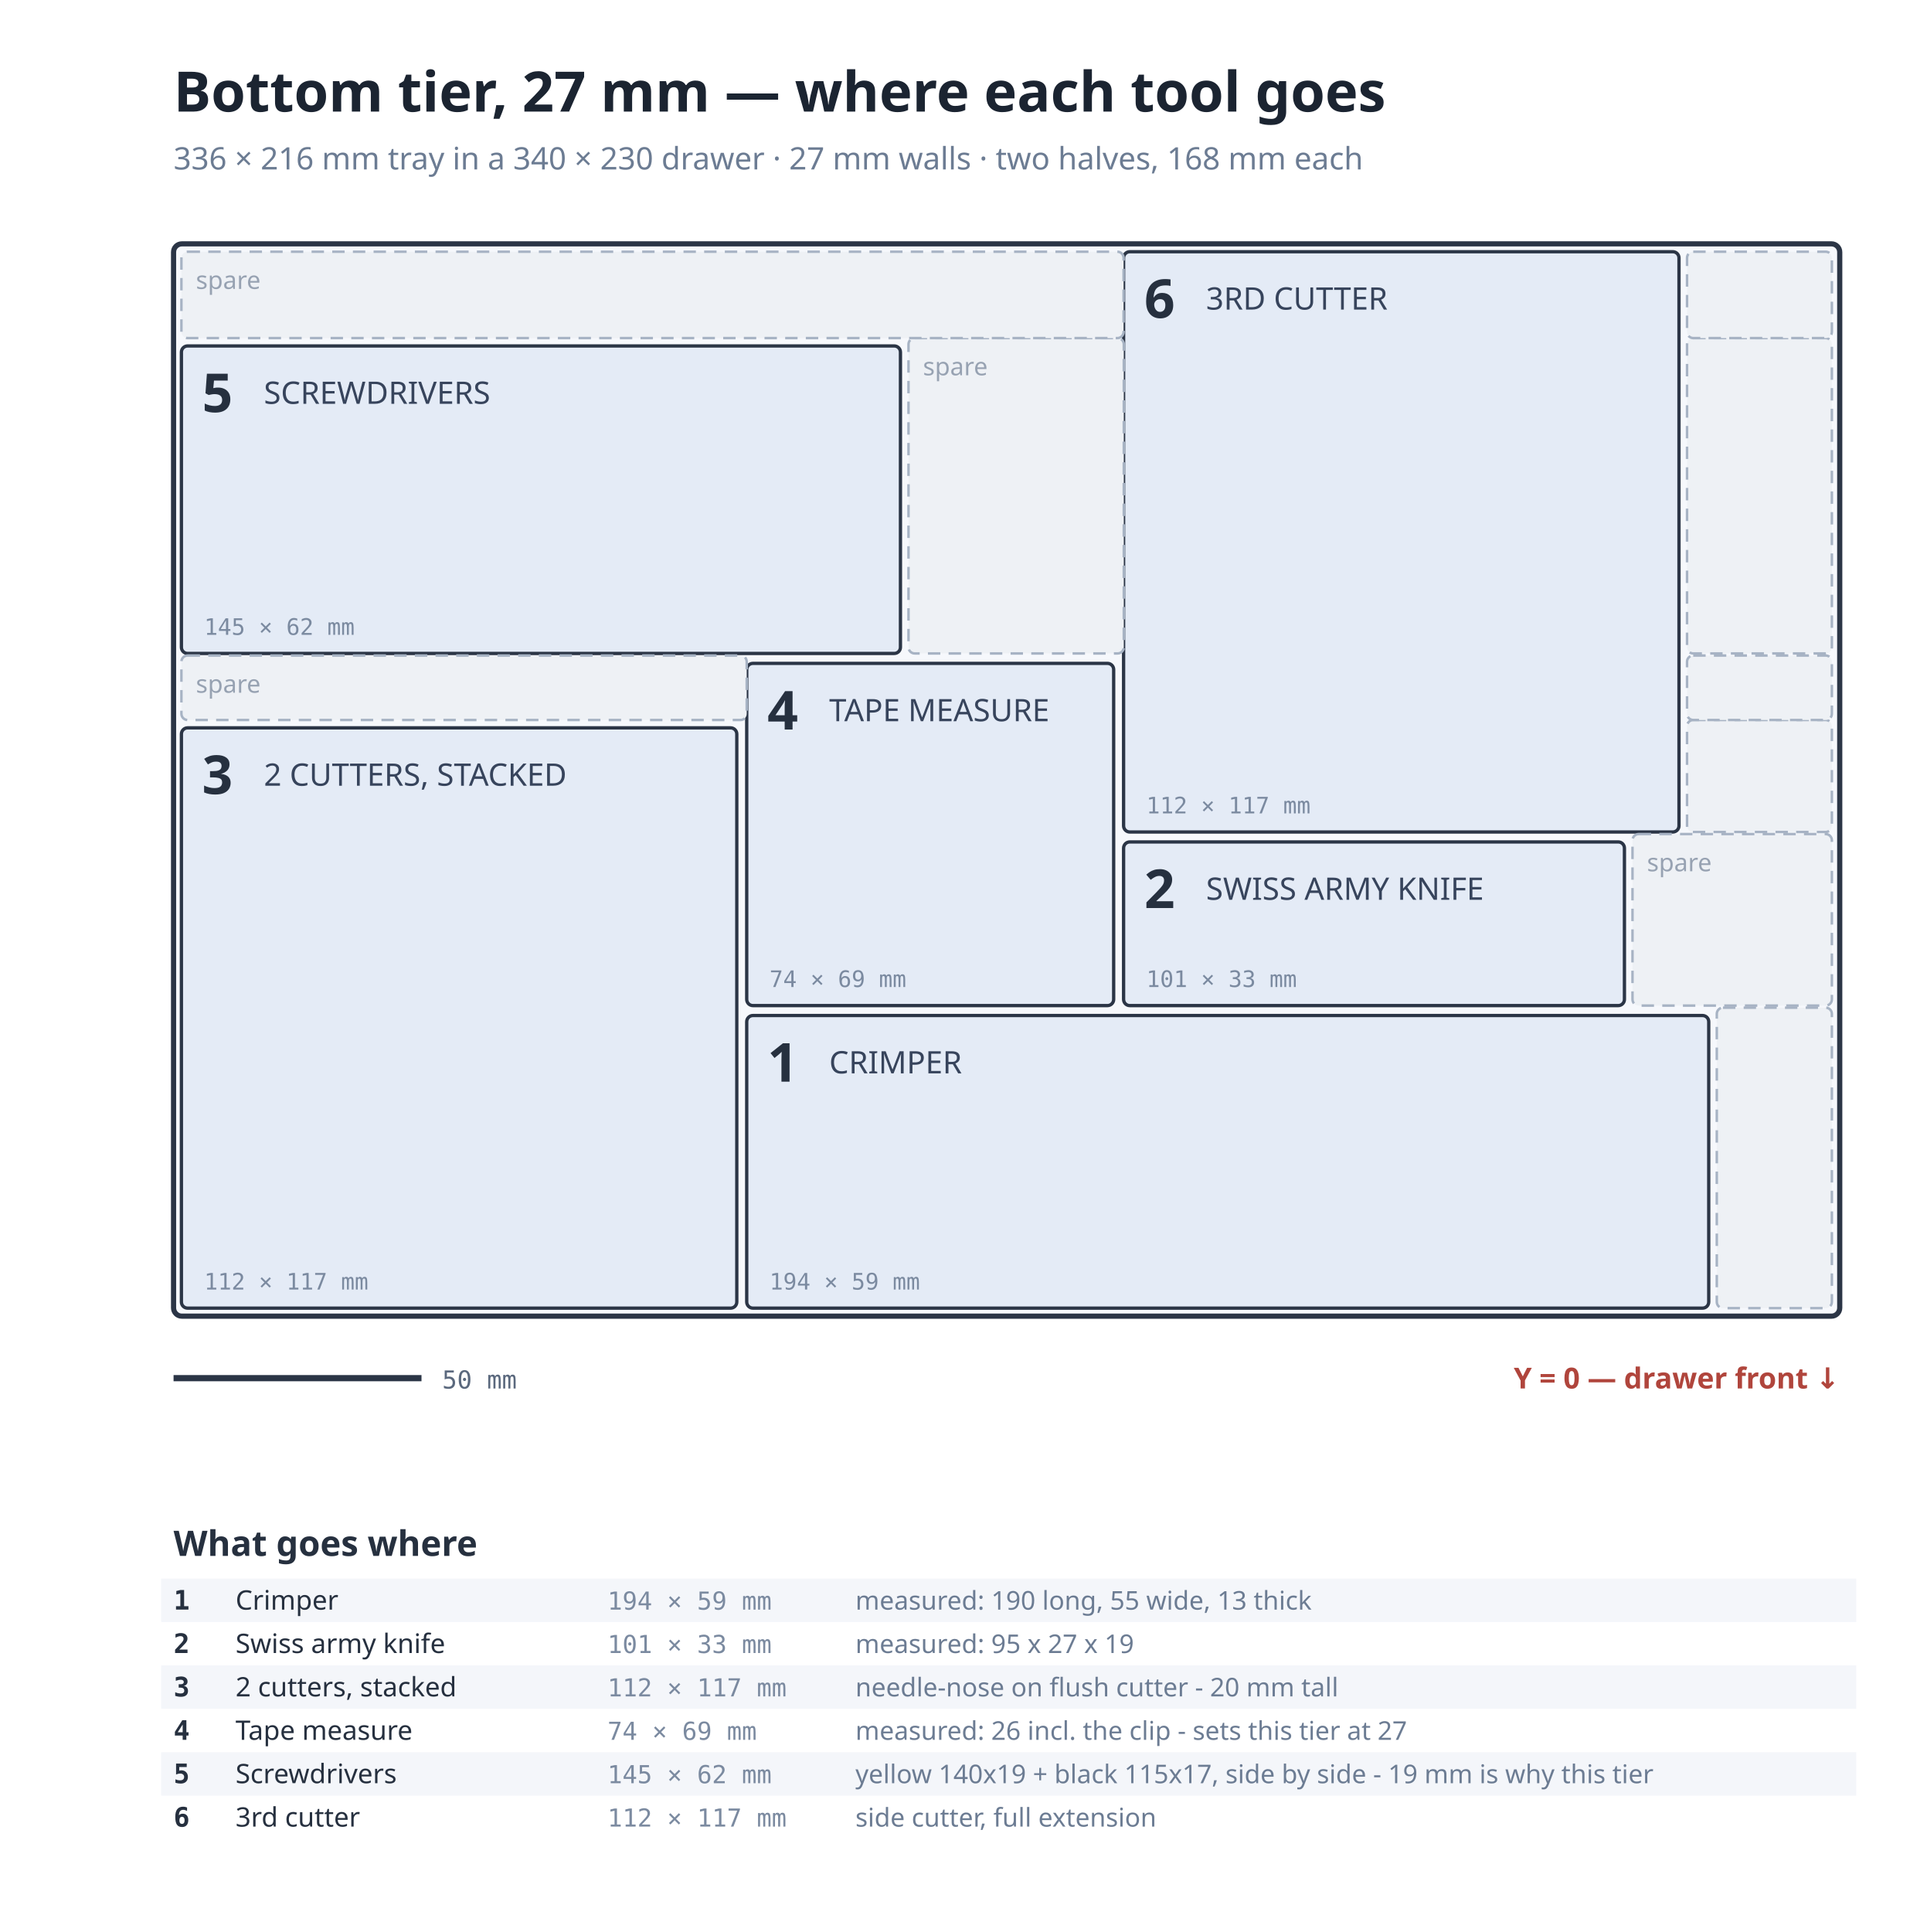
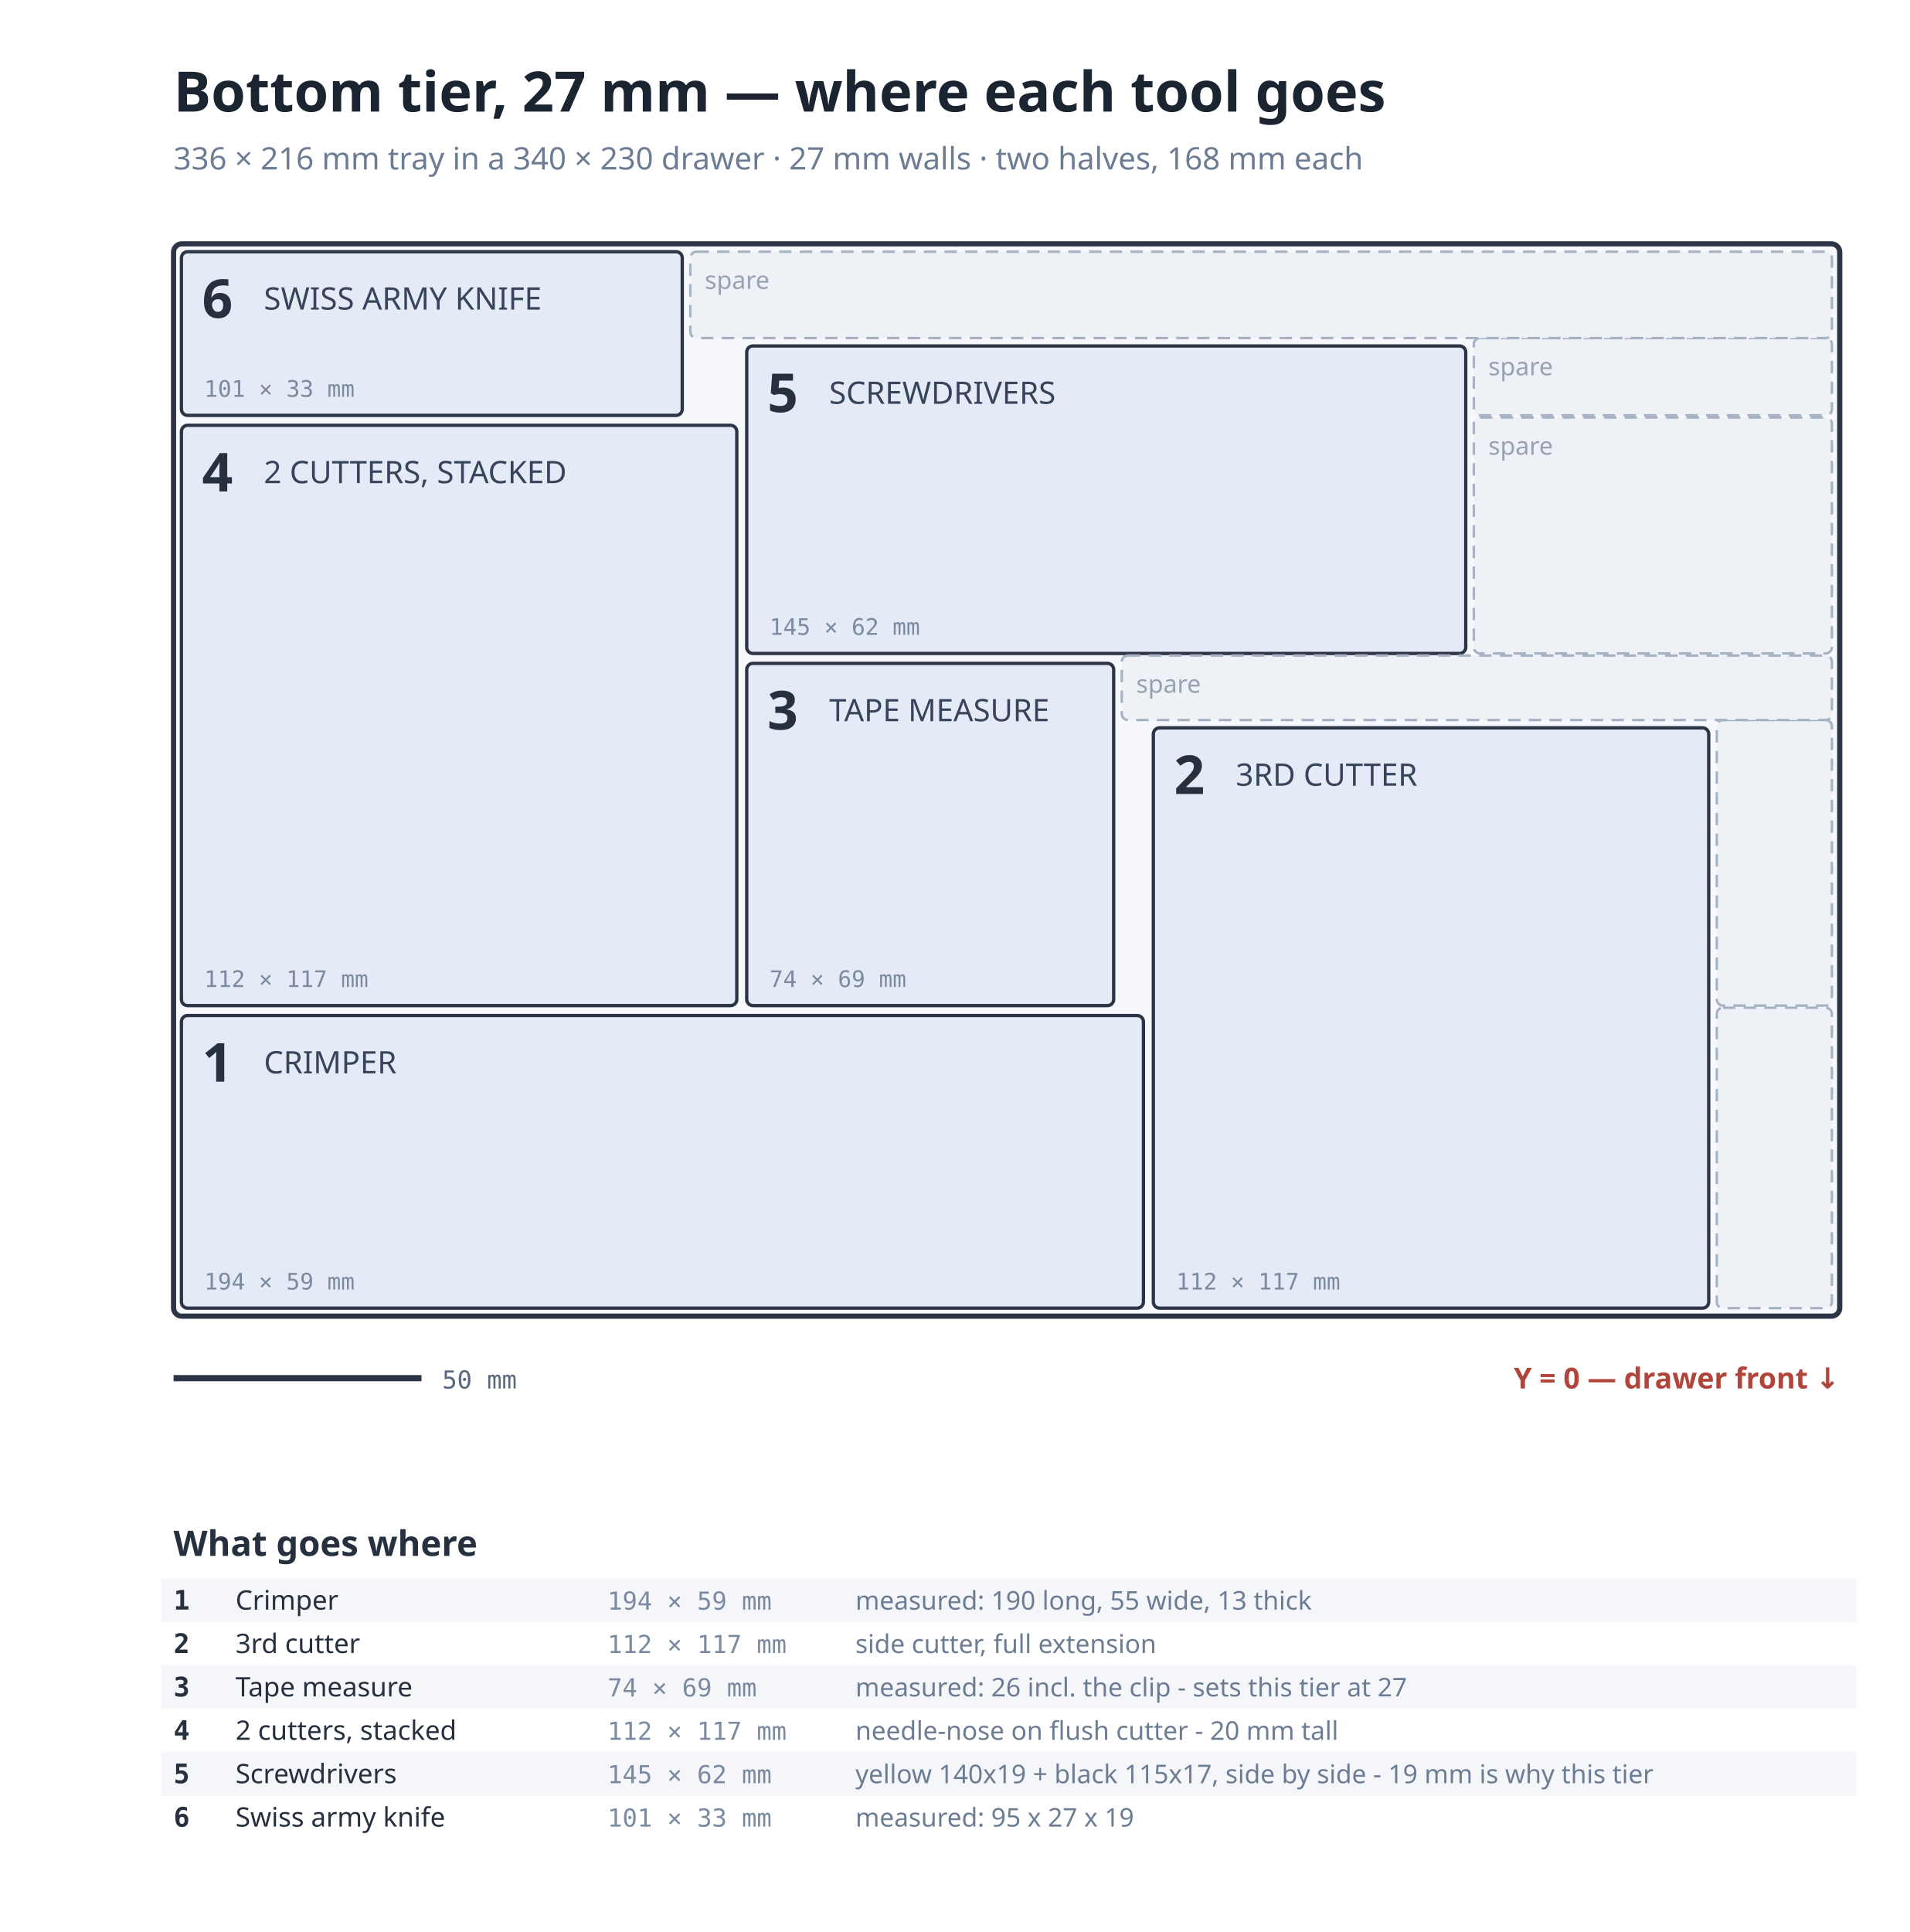
<svg xmlns="http://www.w3.org/2000/svg" width="924.4" height="934.88" viewBox="0 0 924.4 934.88">
  <rect width="100%" height="100%" fill="#ffffff" />
  <text x="84" y="54" font-family="ui-sans-serif,system-ui,sans-serif" font-size="27" font-weight="700" fill="#1b2431">Bottom tier, 27 mm — where each tool goes</text>
  <text x="84" y="82" font-family="ui-sans-serif,system-ui,sans-serif" font-size="15" fill="#6c7c93">336 × 216 mm tray in a 340 × 230 drawer · 27 mm walls · two halves, 168 mm each</text>
  <rect x="84" y="118" width="806.4" height="518.88" fill="#f6f8fc" stroke="#2b3546" stroke-width="2.5" rx="4" />
-   <rect x="361.4" y="491.4" width="465.6" height="141.6" fill="#e4ebf6" stroke="#2b3546" stroke-width="1.6" rx="3" />
-   <text x="371.4" y="523.4" font-family="ui-sans-serif,system-ui,sans-serif" font-size="26" font-weight="700" fill="#26303f">1</text>
-   <text x="401.3" y="519.4" font-family="ui-sans-serif,system-ui,sans-serif" font-size="15" fill="#37445c">CRIMPER</text>
-   <text x="372.4" y="624" font-family="ui-monospace,Menlo,monospace" font-size="11" fill="#7b8aa0">194 × 59 mm</text>
-   <rect x="543.8" y="407.4" width="242.4" height="79.2" fill="#e4ebf6" stroke="#2b3546" stroke-width="1.6" rx="3" />
-   <text x="553.8" y="439.4" font-family="ui-sans-serif,system-ui,sans-serif" font-size="26" font-weight="700" fill="#26303f">2</text>
-   <text x="583.7" y="435.4" font-family="ui-sans-serif,system-ui,sans-serif" font-size="15" fill="#37445c">SWISS ARMY KNIFE</text>
-   <text x="554.8" y="477.6" font-family="ui-monospace,Menlo,monospace" font-size="11" fill="#7b8aa0">101 × 33 mm</text>
-   <rect x="87.8" y="352.2" width="268.8" height="280.8" fill="#e4ebf6" stroke="#2b3546" stroke-width="1.6" rx="3" />
-   <text x="97.8" y="384.2" font-family="ui-sans-serif,system-ui,sans-serif" font-size="26" font-weight="700" fill="#26303f">3</text>
-   <text x="127.7" y="380.2" font-family="ui-sans-serif,system-ui,sans-serif" font-size="15" fill="#37445c">2 CUTTERS, STACKED</text>
-   <text x="98.8" y="624" font-family="ui-monospace,Menlo,monospace" font-size="11" fill="#7b8aa0">112 × 117 mm</text>
+   <rect x="87.8" y="491.4" width="465.6" height="141.6" fill="#e4ebf6" stroke="#2b3546" stroke-width="1.6" rx="3" />
+   <text x="97.8" y="523.4" font-family="ui-sans-serif,system-ui,sans-serif" font-size="26" font-weight="700" fill="#26303f">1</text>
+   <text x="127.7" y="519.4" font-family="ui-sans-serif,system-ui,sans-serif" font-size="15" fill="#37445c">CRIMPER</text>
+   <text x="98.8" y="624" font-family="ui-monospace,Menlo,monospace" font-size="11" fill="#7b8aa0">194 × 59 mm</text>
+   <rect x="558.2" y="352.2" width="268.8" height="280.8" fill="#e4ebf6" stroke="#2b3546" stroke-width="1.6" rx="3" />
+   <text x="568.2" y="384.2" font-family="ui-sans-serif,system-ui,sans-serif" font-size="26" font-weight="700" fill="#26303f">2</text>
+   <text x="598.1" y="380.2" font-family="ui-sans-serif,system-ui,sans-serif" font-size="15" fill="#37445c">3RD CUTTER</text>
+   <text x="569.2" y="624" font-family="ui-monospace,Menlo,monospace" font-size="11" fill="#7b8aa0">112 × 117 mm</text>
  <rect x="361.4" y="321" width="177.6" height="165.6" fill="#e4ebf6" stroke="#2b3546" stroke-width="1.6" rx="3" />
-   <text x="371.4" y="353" font-family="ui-sans-serif,system-ui,sans-serif" font-size="26" font-weight="700" fill="#26303f">4</text>
+   <text x="371.4" y="353" font-family="ui-sans-serif,system-ui,sans-serif" font-size="26" font-weight="700" fill="#26303f">3</text>
  <text x="401.3" y="349" font-family="ui-sans-serif,system-ui,sans-serif" font-size="15" fill="#37445c">TAPE MEASURE</text>
  <text x="372.4" y="477.6" font-family="ui-monospace,Menlo,monospace" font-size="11" fill="#7b8aa0">74 × 69 mm</text>
-   <rect x="87.8" y="167.4" width="348" height="148.8" fill="#e4ebf6" stroke="#2b3546" stroke-width="1.6" rx="3" />
-   <text x="97.8" y="199.4" font-family="ui-sans-serif,system-ui,sans-serif" font-size="26" font-weight="700" fill="#26303f">5</text>
-   <text x="127.7" y="195.4" font-family="ui-sans-serif,system-ui,sans-serif" font-size="15" fill="#37445c">SCREWDRIVERS</text>
-   <text x="98.8" y="307.2" font-family="ui-monospace,Menlo,monospace" font-size="11" fill="#7b8aa0">145 × 62 mm</text>
-   <rect x="543.8" y="121.8" width="268.8" height="280.8" fill="#e4ebf6" stroke="#2b3546" stroke-width="1.6" rx="3" />
-   <text x="553.8" y="153.8" font-family="ui-sans-serif,system-ui,sans-serif" font-size="26" font-weight="700" fill="#26303f">6</text>
-   <text x="583.7" y="149.8" font-family="ui-sans-serif,system-ui,sans-serif" font-size="15" fill="#37445c">3RD CUTTER</text>
-   <text x="554.8" y="393.6" font-family="ui-monospace,Menlo,monospace" font-size="11" fill="#7b8aa0">112 × 117 mm</text>
+   <rect x="87.8" y="205.8" width="268.8" height="280.8" fill="#e4ebf6" stroke="#2b3546" stroke-width="1.6" rx="3" />
+   <text x="97.8" y="237.8" font-family="ui-sans-serif,system-ui,sans-serif" font-size="26" font-weight="700" fill="#26303f">4</text>
+   <text x="127.7" y="233.8" font-family="ui-sans-serif,system-ui,sans-serif" font-size="15" fill="#37445c">2 CUTTERS, STACKED</text>
+   <text x="98.8" y="477.6" font-family="ui-monospace,Menlo,monospace" font-size="11" fill="#7b8aa0">112 × 117 mm</text>
+   <rect x="361.4" y="167.4" width="348" height="148.8" fill="#e4ebf6" stroke="#2b3546" stroke-width="1.6" rx="3" />
+   <text x="371.4" y="199.4" font-family="ui-sans-serif,system-ui,sans-serif" font-size="26" font-weight="700" fill="#26303f">5</text>
+   <text x="401.3" y="195.4" font-family="ui-sans-serif,system-ui,sans-serif" font-size="15" fill="#37445c">SCREWDRIVERS</text>
+   <text x="372.4" y="307.2" font-family="ui-monospace,Menlo,monospace" font-size="11" fill="#7b8aa0">145 × 62 mm</text>
+   <rect x="87.8" y="121.8" width="242.4" height="79.2" fill="#e4ebf6" stroke="#2b3546" stroke-width="1.6" rx="3" />
+   <text x="97.8" y="153.8" font-family="ui-sans-serif,system-ui,sans-serif" font-size="26" font-weight="700" fill="#26303f">6</text>
+   <text x="127.7" y="149.8" font-family="ui-sans-serif,system-ui,sans-serif" font-size="15" fill="#37445c">SWISS ARMY KNIFE</text>
+   <text x="98.8" y="192" font-family="ui-monospace,Menlo,monospace" font-size="11" fill="#7b8aa0">101 × 33 mm</text>
  <rect x="830.9" y="487.6" width="55.7" height="145.4" fill="#eef1f5" stroke="#a7b3c4" stroke-width="1.2" stroke-dasharray="6 4" rx="3" />
-   <rect x="790.1" y="403.6" width="96.5" height="83" fill="#eef1f5" stroke="#a7b3c4" stroke-width="1.2" stroke-dasharray="6 4" rx="3" />
-   <text x="797.1" y="421.6" font-family="ui-sans-serif,system-ui,sans-serif" font-size="12" fill="#97a2b2">spare</text>
-   <rect x="816.5" y="348.4" width="70.1" height="54.2" fill="#eef1f5" stroke="#a7b3c4" stroke-width="1.2" stroke-dasharray="6 4" rx="3" />
-   <rect x="87.8" y="317.2" width="273.6" height="31.2" fill="#eef1f5" stroke="#a7b3c4" stroke-width="1.2" stroke-dasharray="6 4" rx="3" />
-   <text x="94.8" y="335.2" font-family="ui-sans-serif,system-ui,sans-serif" font-size="12" fill="#97a2b2">spare</text>
-   <rect x="816.5" y="317.2" width="70.1" height="31.2" fill="#eef1f5" stroke="#a7b3c4" stroke-width="1.2" stroke-dasharray="6 4" rx="3" />
-   <rect x="439.7" y="163.6" width="104.2" height="152.6" fill="#eef1f5" stroke="#a7b3c4" stroke-width="1.2" stroke-dasharray="6 4" rx="3" />
-   <text x="446.7" y="181.6" font-family="ui-sans-serif,system-ui,sans-serif" font-size="12" fill="#97a2b2">spare</text>
-   <rect x="816.5" y="163.6" width="70.1" height="152.6" fill="#eef1f5" stroke="#a7b3c4" stroke-width="1.2" stroke-dasharray="6 4" rx="3" />
-   <rect x="87.8" y="121.8" width="456" height="41.8" fill="#eef1f5" stroke="#a7b3c4" stroke-width="1.2" stroke-dasharray="6 4" rx="3" />
-   <text x="94.8" y="139.8" font-family="ui-sans-serif,system-ui,sans-serif" font-size="12" fill="#97a2b2">spare</text>
-   <rect x="816.5" y="121.8" width="70.1" height="41.8" fill="#eef1f5" stroke="#a7b3c4" stroke-width="1.2" stroke-dasharray="6 4" rx="3" />
+   <rect x="830.9" y="348.4" width="55.7" height="138.2" fill="#eef1f5" stroke="#a7b3c4" stroke-width="1.2" stroke-dasharray="6 4" rx="3" />
+   <rect x="542.9" y="317.2" width="343.7" height="31.2" fill="#eef1f5" stroke="#a7b3c4" stroke-width="1.2" stroke-dasharray="6 4" rx="3" />
+   <text x="549.9" y="335.2" font-family="ui-sans-serif,system-ui,sans-serif" font-size="12" fill="#97a2b2">spare</text>
+   <rect x="713.3" y="202" width="173.3" height="114.2" fill="#eef1f5" stroke="#a7b3c4" stroke-width="1.2" stroke-dasharray="6 4" rx="3" />
+   <text x="720.3" y="220" font-family="ui-sans-serif,system-ui,sans-serif" font-size="12" fill="#97a2b2">spare</text>
+   <rect x="713.3" y="163.6" width="173.3" height="37.4" fill="#eef1f5" stroke="#a7b3c4" stroke-width="1.2" stroke-dasharray="6 4" rx="3" />
+   <text x="720.3" y="181.6" font-family="ui-sans-serif,system-ui,sans-serif" font-size="12" fill="#97a2b2">spare</text>
+   <rect x="334.1" y="121.8" width="552.5" height="41.8" fill="#eef1f5" stroke="#a7b3c4" stroke-width="1.2" stroke-dasharray="6 4" rx="3" />
+   <text x="341.1" y="139.8" font-family="ui-sans-serif,system-ui,sans-serif" font-size="12" fill="#97a2b2">spare</text>
  <line x1="84" y1="666.88" x2="204" y2="666.88" stroke="#2b3546" stroke-width="3" />
  <text x="214" y="671.88" font-family="ui-monospace,Menlo,monospace" font-size="12" fill="#5a687d">50 mm</text>
  <text x="890.4" y="671.88" font-family="ui-sans-serif,system-ui,sans-serif" font-size="14" font-weight="700" text-anchor="end" fill="#b0453c">Y = 0 — drawer front ↓</text>
  <text x="84" y="752.88" font-family="ui-sans-serif,system-ui,sans-serif" font-size="17" font-weight="700" fill="#26303f">What goes where</text>
  <rect x="78" y="763.88" width="820.4" height="21" fill="#f4f6fa" />
  <text x="84" y="778.88" font-family="ui-monospace,Menlo,monospace" font-size="13" font-weight="700" fill="#26303f">1</text>
  <text x="114" y="778.88" font-family="ui-sans-serif,system-ui,sans-serif" font-size="13" fill="#26303f">Crimper</text>
  <text x="294" y="778.88" font-family="ui-monospace,Menlo,monospace" font-size="12" fill="#7b8aa0">194 × 59 mm</text>
  <text x="414" y="778.88" font-family="ui-sans-serif,system-ui,sans-serif" font-size="12.5" fill="#6c7c93">measured: 190 long, 55 wide, 13 thick</text>
  <text x="84" y="799.88" font-family="ui-monospace,Menlo,monospace" font-size="13" font-weight="700" fill="#26303f">2</text>
-   <text x="114" y="799.88" font-family="ui-sans-serif,system-ui,sans-serif" font-size="13" fill="#26303f">Swiss army knife</text>
-   <text x="294" y="799.88" font-family="ui-monospace,Menlo,monospace" font-size="12" fill="#7b8aa0">101 × 33 mm</text>
-   <text x="414" y="799.88" font-family="ui-sans-serif,system-ui,sans-serif" font-size="12.5" fill="#6c7c93">measured: 95 x 27 x 19</text>
+   <text x="114" y="799.88" font-family="ui-sans-serif,system-ui,sans-serif" font-size="13" fill="#26303f">3rd cutter</text>
+   <text x="294" y="799.88" font-family="ui-monospace,Menlo,monospace" font-size="12" fill="#7b8aa0">112 × 117 mm</text>
+   <text x="414" y="799.88" font-family="ui-sans-serif,system-ui,sans-serif" font-size="12.5" fill="#6c7c93">side cutter, full extension</text>
  <rect x="78" y="805.88" width="820.4" height="21" fill="#f4f6fa" />
  <text x="84" y="820.88" font-family="ui-monospace,Menlo,monospace" font-size="13" font-weight="700" fill="#26303f">3</text>
-   <text x="114" y="820.88" font-family="ui-sans-serif,system-ui,sans-serif" font-size="13" fill="#26303f">2 cutters, stacked</text>
-   <text x="294" y="820.88" font-family="ui-monospace,Menlo,monospace" font-size="12" fill="#7b8aa0">112 × 117 mm</text>
-   <text x="414" y="820.88" font-family="ui-sans-serif,system-ui,sans-serif" font-size="12.5" fill="#6c7c93">needle-nose on flush cutter - 20 mm tall</text>
+   <text x="114" y="820.88" font-family="ui-sans-serif,system-ui,sans-serif" font-size="13" fill="#26303f">Tape measure</text>
+   <text x="294" y="820.88" font-family="ui-monospace,Menlo,monospace" font-size="12" fill="#7b8aa0">74 × 69 mm</text>
+   <text x="414" y="820.88" font-family="ui-sans-serif,system-ui,sans-serif" font-size="12.5" fill="#6c7c93">measured: 26 incl. the clip - sets this tier at 27</text>
  <text x="84" y="841.88" font-family="ui-monospace,Menlo,monospace" font-size="13" font-weight="700" fill="#26303f">4</text>
-   <text x="114" y="841.88" font-family="ui-sans-serif,system-ui,sans-serif" font-size="13" fill="#26303f">Tape measure</text>
-   <text x="294" y="841.88" font-family="ui-monospace,Menlo,monospace" font-size="12" fill="#7b8aa0">74 × 69 mm</text>
-   <text x="414" y="841.88" font-family="ui-sans-serif,system-ui,sans-serif" font-size="12.5" fill="#6c7c93">measured: 26 incl. the clip - sets this tier at 27</text>
+   <text x="114" y="841.88" font-family="ui-sans-serif,system-ui,sans-serif" font-size="13" fill="#26303f">2 cutters, stacked</text>
+   <text x="294" y="841.88" font-family="ui-monospace,Menlo,monospace" font-size="12" fill="#7b8aa0">112 × 117 mm</text>
+   <text x="414" y="841.88" font-family="ui-sans-serif,system-ui,sans-serif" font-size="12.5" fill="#6c7c93">needle-nose on flush cutter - 20 mm tall</text>
  <rect x="78" y="847.88" width="820.4" height="21" fill="#f4f6fa" />
  <text x="84" y="862.88" font-family="ui-monospace,Menlo,monospace" font-size="13" font-weight="700" fill="#26303f">5</text>
  <text x="114" y="862.88" font-family="ui-sans-serif,system-ui,sans-serif" font-size="13" fill="#26303f">Screwdrivers</text>
  <text x="294" y="862.88" font-family="ui-monospace,Menlo,monospace" font-size="12" fill="#7b8aa0">145 × 62 mm</text>
  <text x="414" y="862.88" font-family="ui-sans-serif,system-ui,sans-serif" font-size="12.5" fill="#6c7c93">yellow 140x19 + black 115x17, side by side - 19 mm is why this tier</text>
  <text x="84" y="883.88" font-family="ui-monospace,Menlo,monospace" font-size="13" font-weight="700" fill="#26303f">6</text>
-   <text x="114" y="883.88" font-family="ui-sans-serif,system-ui,sans-serif" font-size="13" fill="#26303f">3rd cutter</text>
-   <text x="294" y="883.88" font-family="ui-monospace,Menlo,monospace" font-size="12" fill="#7b8aa0">112 × 117 mm</text>
-   <text x="414" y="883.88" font-family="ui-sans-serif,system-ui,sans-serif" font-size="12.5" fill="#6c7c93">side cutter, full extension</text>
+   <text x="114" y="883.88" font-family="ui-sans-serif,system-ui,sans-serif" font-size="13" fill="#26303f">Swiss army knife</text>
+   <text x="294" y="883.88" font-family="ui-monospace,Menlo,monospace" font-size="12" fill="#7b8aa0">101 × 33 mm</text>
+   <text x="414" y="883.88" font-family="ui-sans-serif,system-ui,sans-serif" font-size="12.5" fill="#6c7c93">measured: 95 x 27 x 19</text>
</svg>
